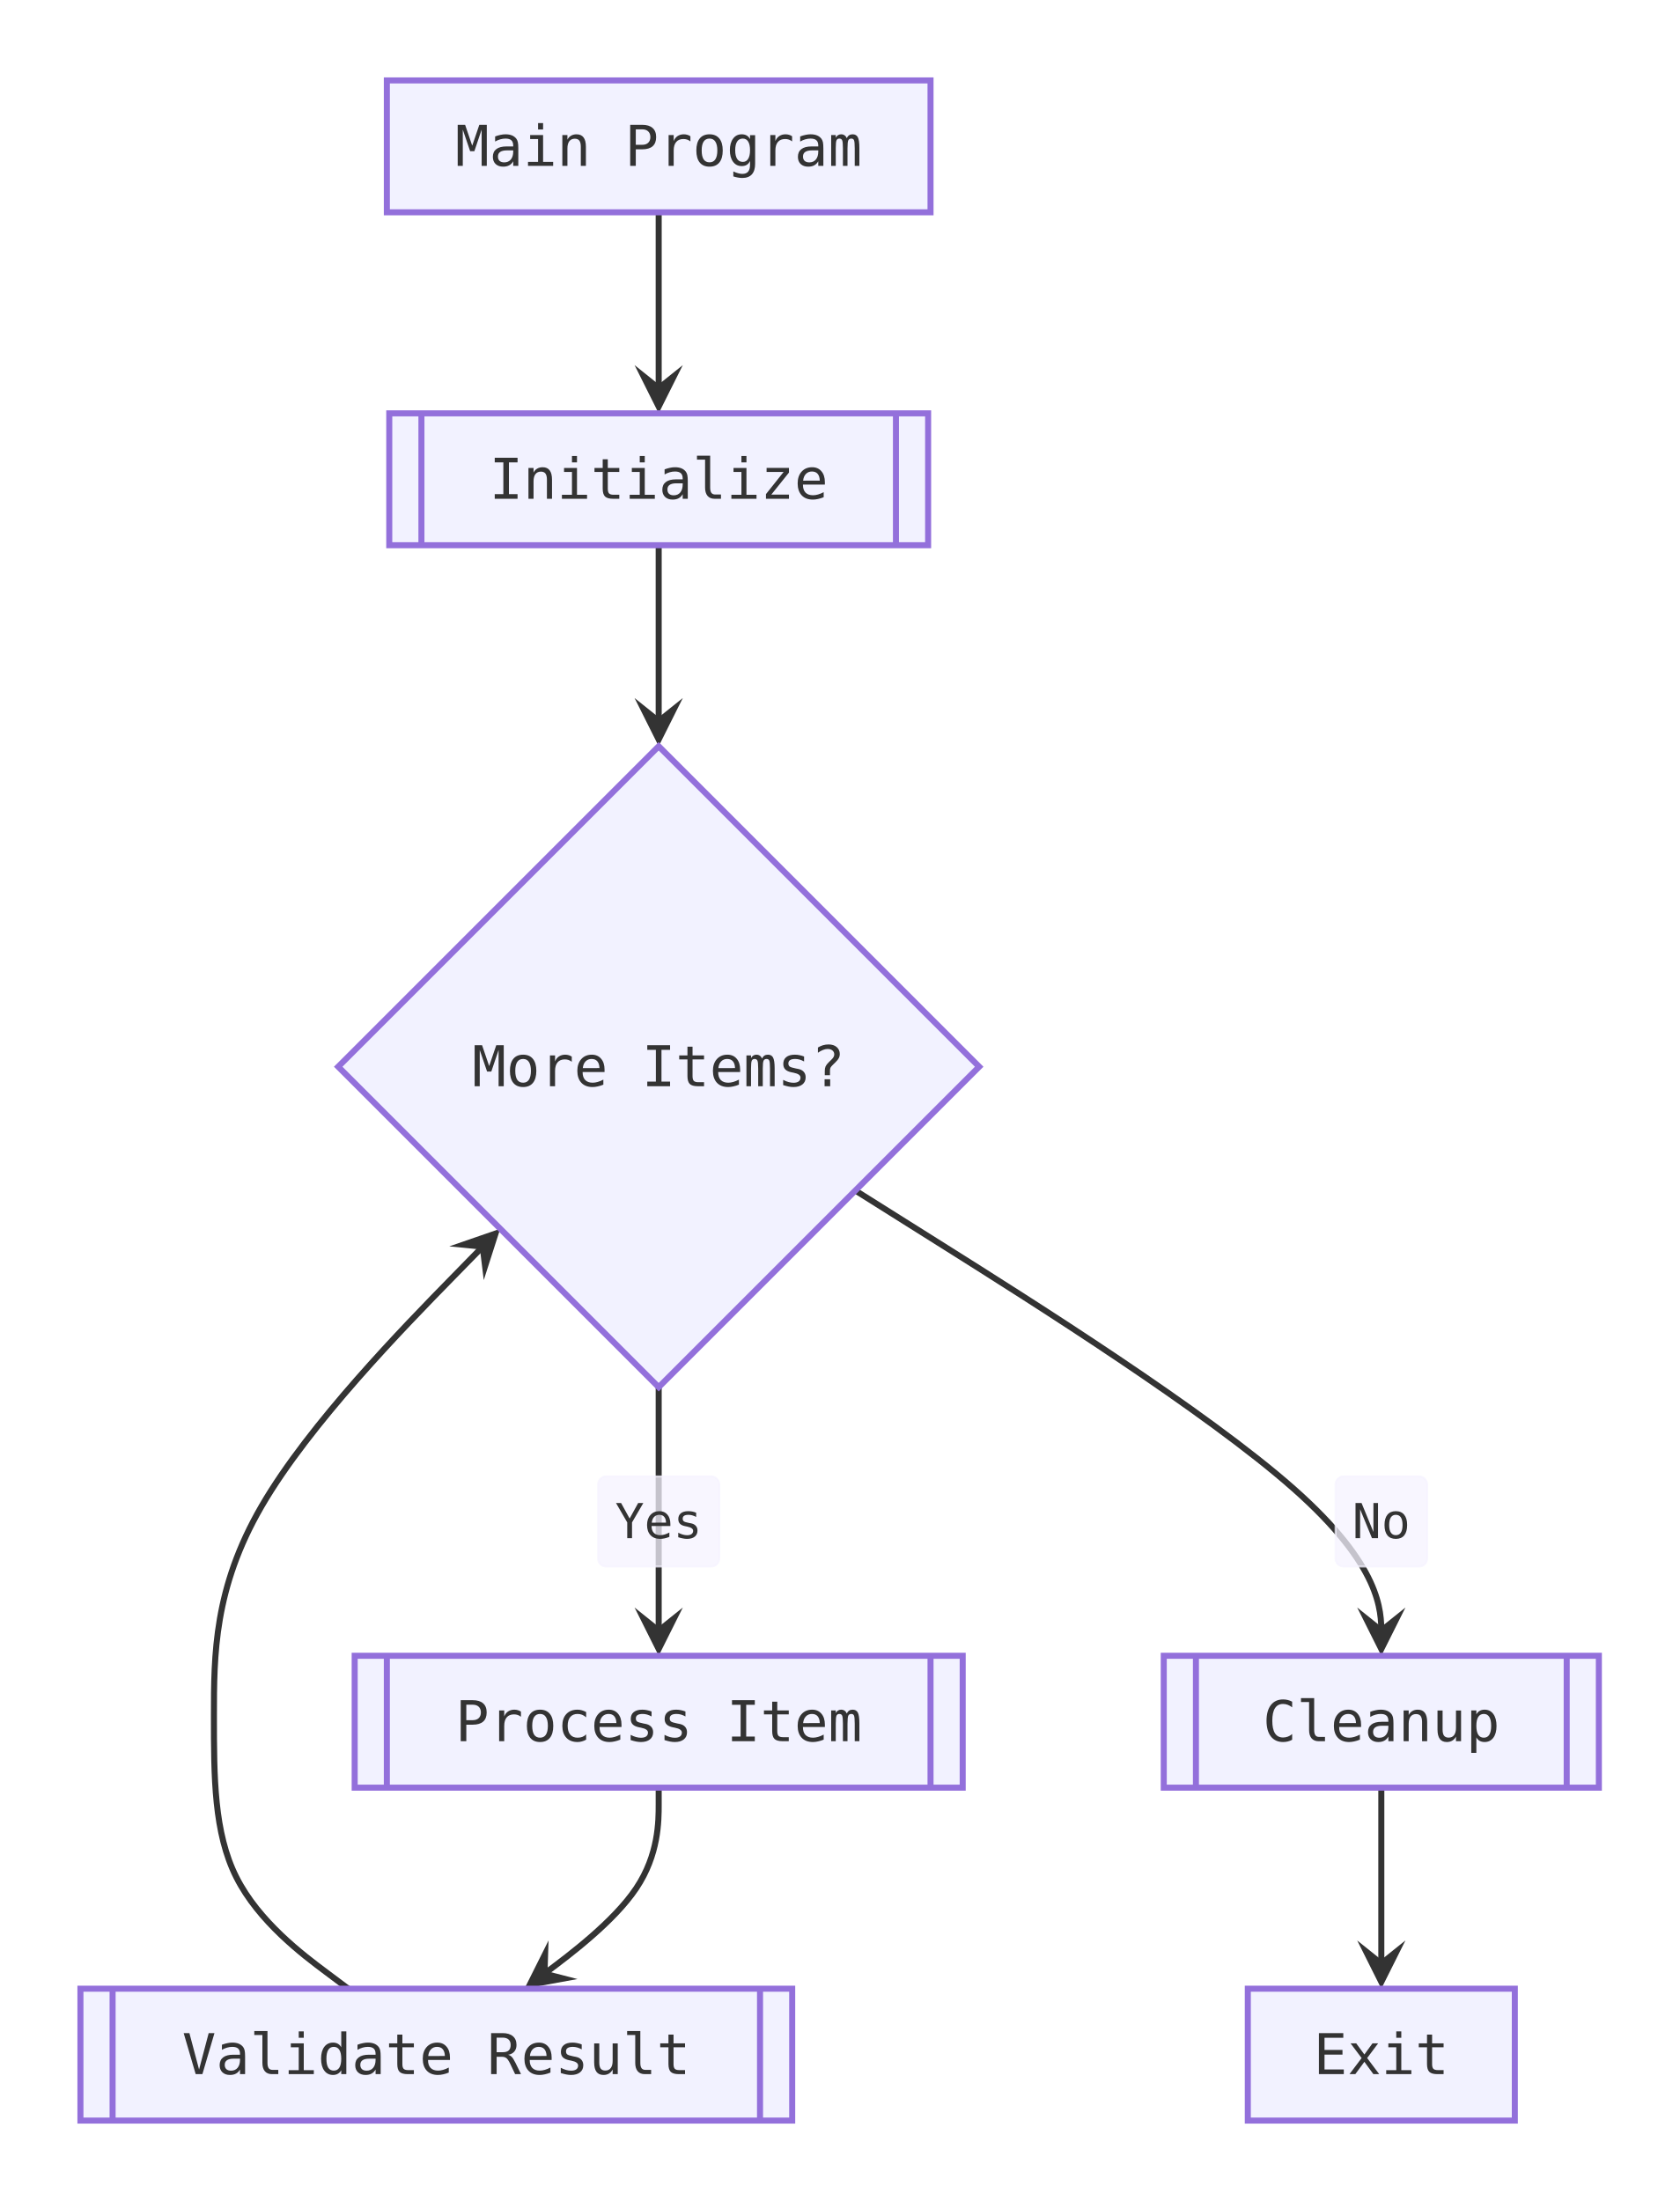
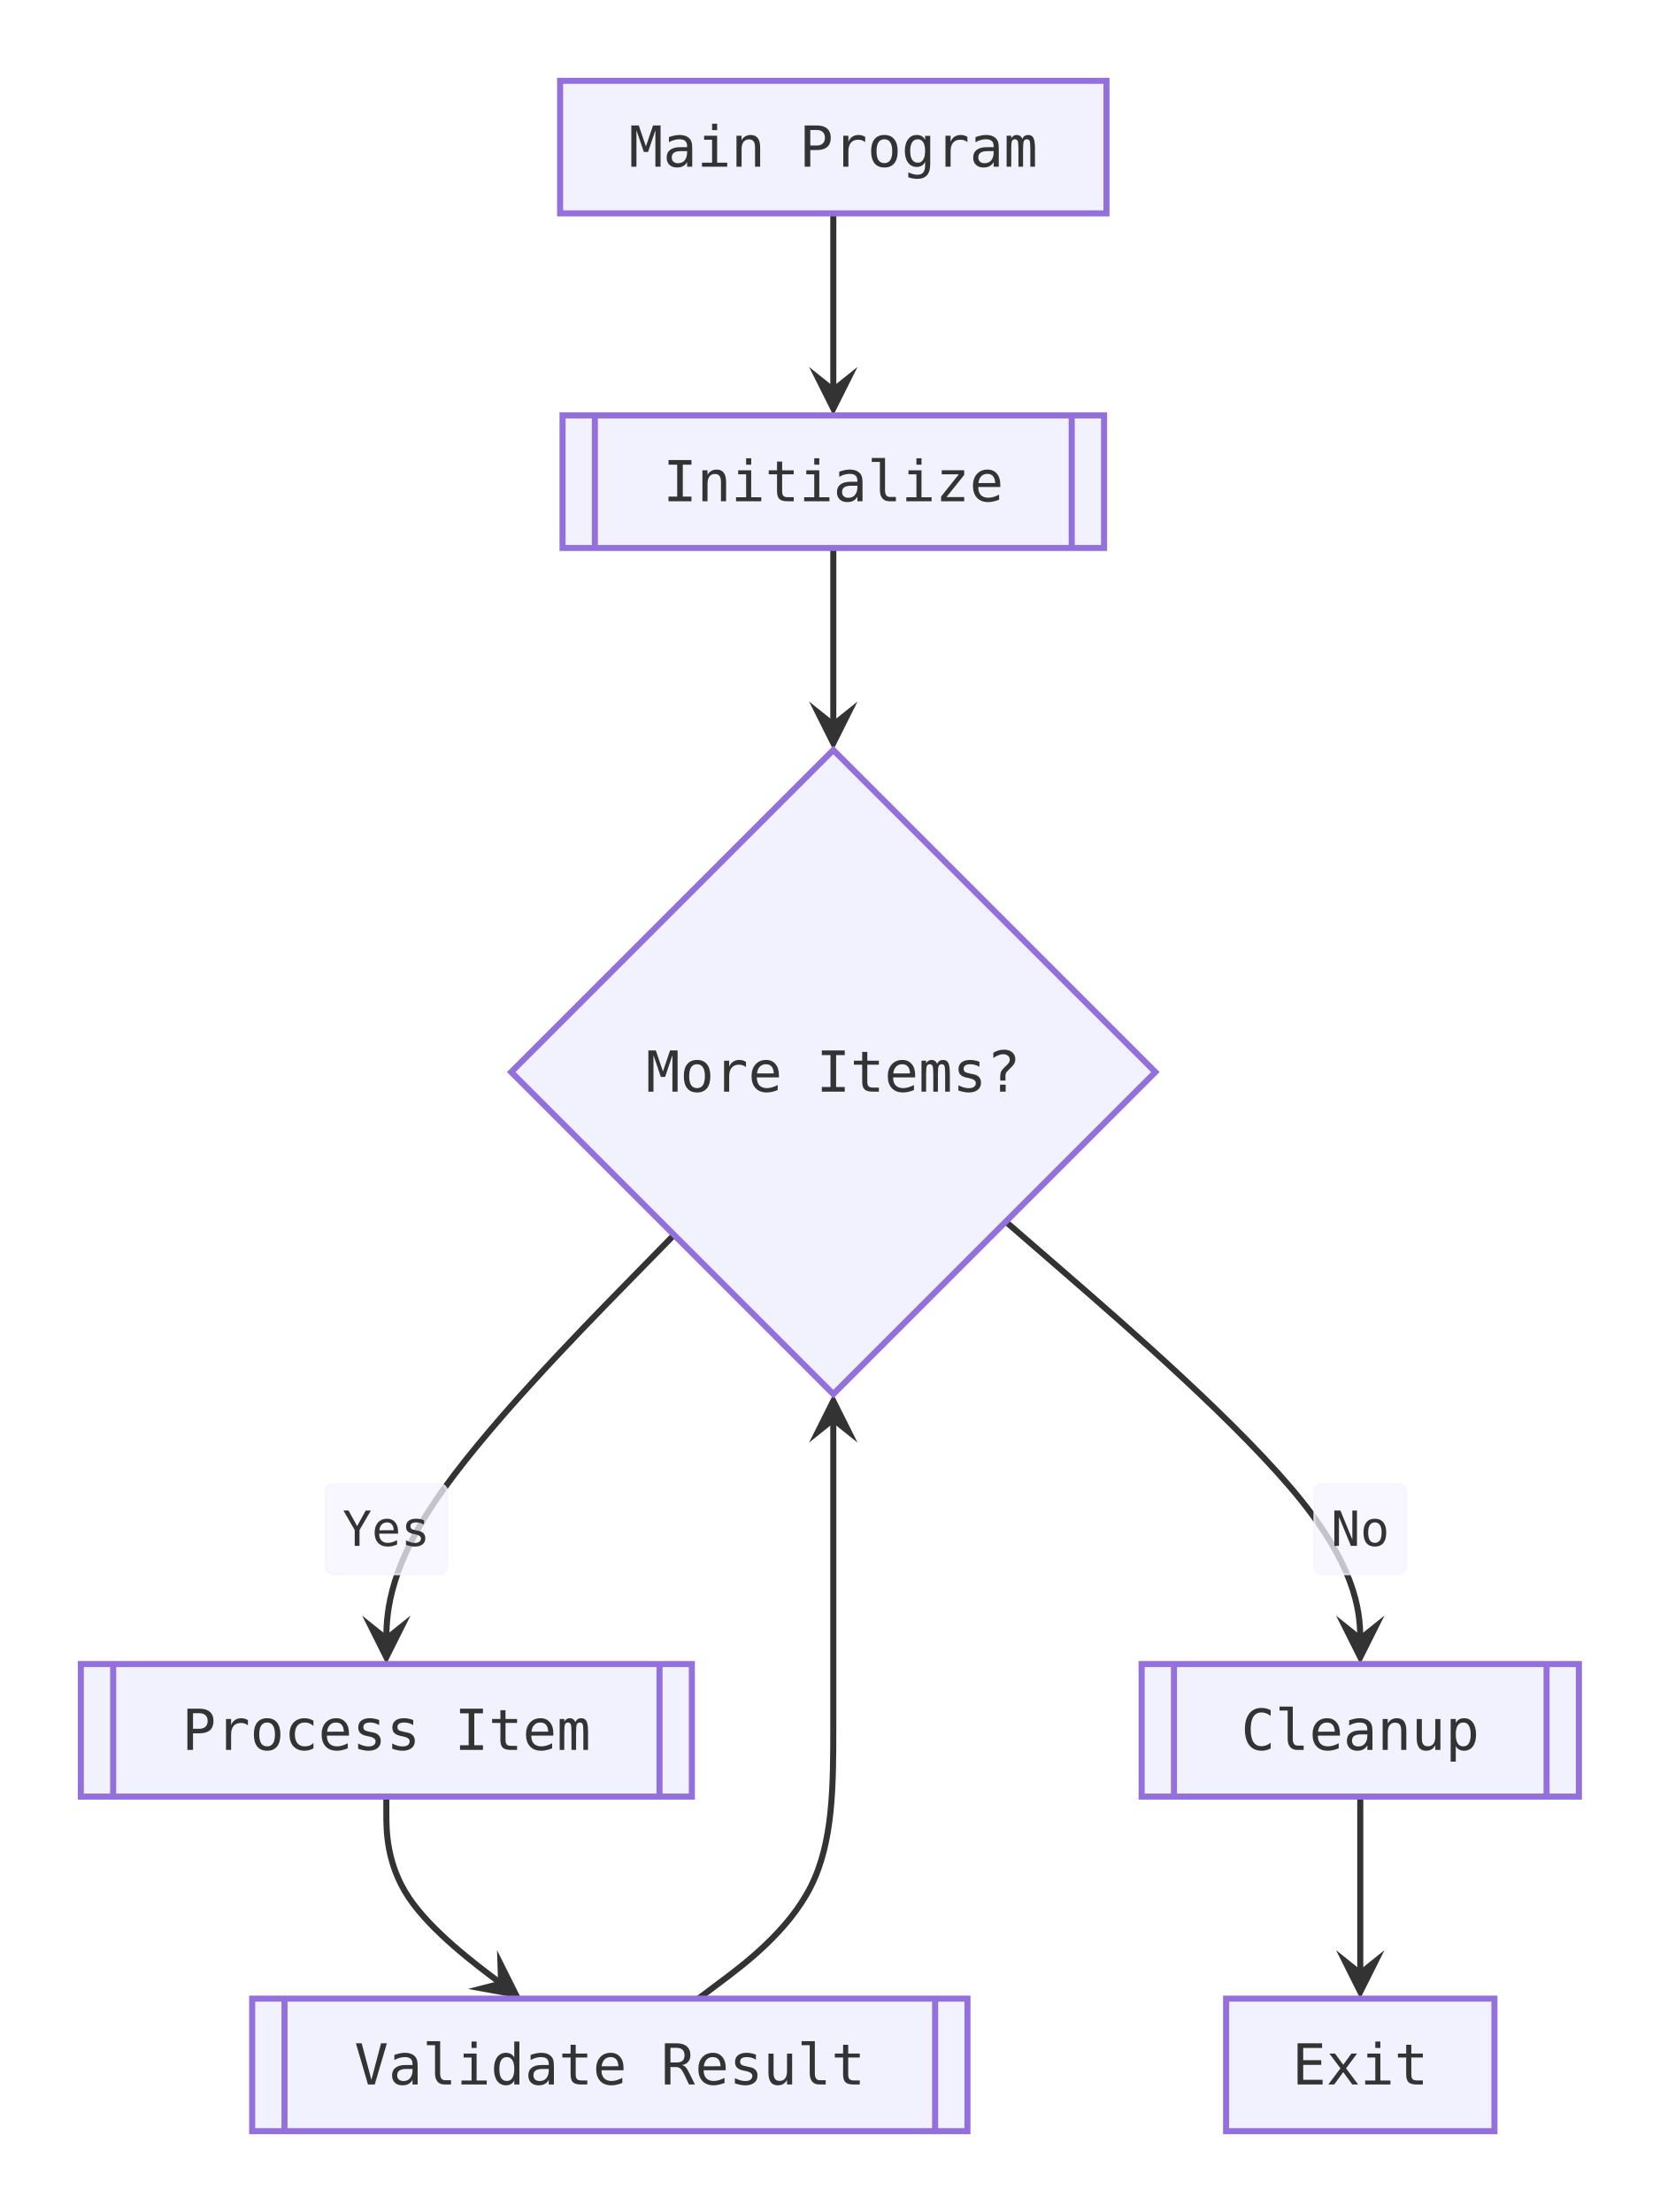
- <svg xmlns="http://www.w3.org/2000/svg" viewBox="0 0 417.6 547.4" width="417.6" height="547.4">
+ <svg xmlns="http://www.w3.org/2000/svg" viewBox="0 0 410.7 547.4" width="410.7" height="547.4">
  <defs>
    <marker id="arrow-point-333333" viewBox="0 0 10 10" refX="8" refY="5" markerWidth="8" markerHeight="8" orient="auto-start-reverse">
      <path d="M10 5 L0 10 L4 5 L0 0 Z" fill="#333333" />
    </marker>
  </defs>
  <g transform="translate(20, 20)">
-     <path d="M143.8 32.8 L143.8 36.97 C143.8 41.13 143.8 49.47 143.8 57.8 C143.8 66.13 143.8 74.47 143.8 78.63 L143.8 80.4" fill="none" stroke="#333333" stroke-width="1.5" marker-end="url(#arrow-point-333333)" />
-     <path d="M143.8 115.6 L143.8 119.77 C143.8 123.93 143.8 132.27 143.8 140.6 C143.8 148.93 143.8 157.27 143.8 161.43 L143.8 163.2" fill="none" stroke="#333333" stroke-width="1.5" marker-end="url(#arrow-point-333333)" />
-     <path d="M143.8 325 L143.8 330.57 C143.8 336.13 143.8 347.27 143.8 358.4 C143.8 369.53 143.8 380.67 143.8 386.23 L143.8 389.4" fill="none" stroke="#333333" stroke-width="1.5" marker-end="url(#arrow-point-333333)" />
-     <rect x="128.74" y="347.2" width="30.11" height="22.4" rx="2" ry="2" fill="#f5f3ffbf" stroke="#f5f3ffbf" stroke-width="0.5" />
-     <text x="143.8" y="358.4" text-anchor="middle" dominant-baseline="central" font-size="12px" font-family="'Intel One Mono', 'SF Mono', 'Cascadia Code', 'JetBrains Mono', 'Fira Code', 'Consolas', 'Menlo', monospace" fill="#333333">Yes</text>
-     <path d="M143.8 424.6 L143.8 428.77 C143.8 432.93 143.8 441.27 138.23 449.6 C132.67 457.93 121.54 466.27 115.97 470.43 L112.33 473.16" fill="none" stroke="#333333" stroke-width="1.5" marker-end="url(#arrow-point-333333)" />
-     <path d="M192.71 276.09 L214.51 289.8 C236.31 303.52 279.9 330.96 301.7 350.25 C323.5 369.53 323.5 380.67 323.5 386.23 L323.5 389.4" fill="none" stroke="#333333" stroke-width="1.5" marker-end="url(#arrow-point-333333)" />
-     <rect x="312.13" y="347.2" width="22.74" height="22.4" rx="2" ry="2" fill="#f5f3ffbf" stroke="#f5f3ffbf" stroke-width="0.5" />
-     <text x="323.5" y="358.4" text-anchor="middle" dominant-baseline="central" font-size="12px" font-family="'Intel One Mono', 'SF Mono', 'Cascadia Code', 'JetBrains Mono', 'Fira Code', 'Consolas', 'Menlo', monospace" fill="#333333">No</text>
-     <path d="M323.5 424.6 L323.5 428.77 C323.5 432.93 323.5 441.27 323.5 449.6 C323.5 457.93 323.5 466.27 323.5 470.43 L323.5 472.2" fill="none" stroke="#333333" stroke-width="1.5" marker-end="url(#arrow-point-333333)" />
-     <path d="M66.59 474.6 L61.03 470.43 C55.46 466.27 44.33 457.93 38.77 446.87 C33.2 435.8 33.2 422 33.2 406.8 C33.2 391.6 33.2 375 45.07 354.57 C56.93 334.13 80.66 309.86 92.53 297.73 L102.72 287.31" fill="none" stroke="#333333" stroke-width="1.5" marker-end="url(#arrow-point-333333)" />
-     <rect x="76.2" y="0" width="135.2" height="32.8" fill="#ececffb2" stroke="#9370db" stroke-width="1.5" />
-     <text x="143.8" y="16.4" text-anchor="middle" dominant-baseline="central" font-size="14px" font-family="'Intel One Mono', 'SF Mono', 'Cascadia Code', 'JetBrains Mono', 'Fira Code', 'Consolas', 'Menlo', monospace" fill="#333333">Main Program</text>
-     <rect x="76.8" y="82.8" width="134" height="32.8" fill="#ececffb2" stroke="#9370db" stroke-width="1.5" />
-     <path d="M84.8 82.8 L84.8 115.6" fill="none" stroke="#9370db" stroke-width="1.5" />
-     <path d="M202.8 82.8 L202.8 115.6" fill="none" stroke="#9370db" stroke-width="1.5" />
-     <text x="143.8" y="99.2" text-anchor="middle" dominant-baseline="central" font-size="14px" font-family="'Intel One Mono', 'SF Mono', 'Cascadia Code', 'JetBrains Mono', 'Fira Code', 'Consolas', 'Menlo', monospace" fill="#333333">Initialize</text>
-     <polygon points="143.8,165.6 223.5,245.3 143.8,325 64.1,245.3" fill="#ececffb2" stroke="#9370db" stroke-width="1.5" />
-     <text x="143.8" y="245.3" text-anchor="middle" dominant-baseline="central" font-size="14px" font-family="'Intel One Mono', 'SF Mono', 'Cascadia Code', 'JetBrains Mono', 'Fira Code', 'Consolas', 'Menlo', monospace" fill="#333333">More Items?</text>
-     <rect x="68.2" y="391.8" width="151.2" height="32.8" fill="#ececffb2" stroke="#9370db" stroke-width="1.5" />
-     <path d="M76.2 391.8 L76.2 424.6" fill="none" stroke="#9370db" stroke-width="1.5" />
-     <path d="M211.4 391.8 L211.4 424.6" fill="none" stroke="#9370db" stroke-width="1.5" />
-     <text x="143.8" y="408.2" text-anchor="middle" dominant-baseline="central" font-size="14px" font-family="'Intel One Mono', 'SF Mono', 'Cascadia Code', 'JetBrains Mono', 'Fira Code', 'Consolas', 'Menlo', monospace" fill="#333333">Process Item</text>
-     <rect x="0" y="474.6" width="177" height="32.8" fill="#ececffb2" stroke="#9370db" stroke-width="1.5" />
-     <path d="M8 474.6 L8 507.4" fill="none" stroke="#9370db" stroke-width="1.5" />
-     <path d="M169 474.6 L169 507.4" fill="none" stroke="#9370db" stroke-width="1.5" />
-     <text x="88.5" y="491" text-anchor="middle" dominant-baseline="central" font-size="14px" font-family="'Intel One Mono', 'SF Mono', 'Cascadia Code', 'JetBrains Mono', 'Fira Code', 'Consolas', 'Menlo', monospace" fill="#333333">Validate Result</text>
-     <rect x="269.4" y="391.8" width="108.2" height="32.8" fill="#ececffb2" stroke="#9370db" stroke-width="1.5" />
-     <path d="M277.4 391.8 L277.4 424.6" fill="none" stroke="#9370db" stroke-width="1.5" />
-     <path d="M369.6 391.8 L369.6 424.6" fill="none" stroke="#9370db" stroke-width="1.5" />
-     <text x="323.5" y="408.2" text-anchor="middle" dominant-baseline="central" font-size="14px" font-family="'Intel One Mono', 'SF Mono', 'Cascadia Code', 'JetBrains Mono', 'Fira Code', 'Consolas', 'Menlo', monospace" fill="#333333">Cleanup</text>
-     <rect x="290.3" y="474.6" width="66.4" height="32.8" fill="#ececffb2" stroke="#9370db" stroke-width="1.5" />
-     <text x="323.5" y="491" text-anchor="middle" dominant-baseline="central" font-size="14px" font-family="'Intel One Mono', 'SF Mono', 'Cascadia Code', 'JetBrains Mono', 'Fira Code', 'Consolas', 'Menlo', monospace" fill="#333333">Exit</text>
+     <path d="M186.2 32.8 L186.2 36.97 C186.2 41.13 186.2 49.47 186.2 57.8 C186.2 66.13 186.2 74.47 186.2 78.63 L186.2 80.4" fill="none" stroke="#333333" stroke-width="1.5" marker-end="url(#arrow-point-333333)" />
+     <path d="M186.2 115.6 L186.2 119.77 C186.2 123.93 186.2 132.27 186.2 140.6 C186.2 148.93 186.2 157.27 186.2 161.43 L186.2 163.2" fill="none" stroke="#333333" stroke-width="1.5" marker-end="url(#arrow-point-333333)" />
+     <path d="M146.8 285.6 L134.93 297.73 C123.06 309.86 99.33 334.13 87.47 351.83 C75.6 369.53 75.6 380.67 75.6 386.23 L75.6 389.4" fill="none" stroke="#333333" stroke-width="1.5" marker-end="url(#arrow-point-333333)" />
+     <rect x="60.54" y="347.2" width="30.11" height="22.4" rx="2" ry="2" fill="#f5f3ffbf" stroke="#f5f3ffbf" stroke-width="0.5" />
+     <text x="75.6" y="358.4" text-anchor="middle" dominant-baseline="central" font-size="12px" font-family="'Intel One Mono', 'SF Mono', 'Cascadia Code', 'JetBrains Mono', 'Fira Code', 'Consolas', 'Menlo', monospace" fill="#333333">Yes</text>
+     <path d="M75.6 424.6 L75.6 428.77 C75.6 432.93 75.6 441.27 81.17 449.6 C86.73 457.93 97.86 466.27 103.43 470.43 L107.07 473.16" fill="none" stroke="#333333" stroke-width="1.5" marker-end="url(#arrow-point-333333)" />
+     <path d="M228.88 282.32 L243.5 295 C258.12 307.68 287.36 333.04 301.98 351.29 C316.6 369.53 316.6 380.67 316.6 386.23 L316.6 389.4" fill="none" stroke="#333333" stroke-width="1.5" marker-end="url(#arrow-point-333333)" />
+     <rect x="305.23" y="347.2" width="22.74" height="22.4" rx="2" ry="2" fill="#f5f3ffbf" stroke="#f5f3ffbf" stroke-width="0.5" />
+     <text x="316.6" y="358.4" text-anchor="middle" dominant-baseline="central" font-size="12px" font-family="'Intel One Mono', 'SF Mono', 'Cascadia Code', 'JetBrains Mono', 'Fira Code', 'Consolas', 'Menlo', monospace" fill="#333333">No</text>
+     <path d="M316.6 424.6 L316.6 428.77 C316.6 432.93 316.6 441.27 316.6 449.6 C316.6 457.93 316.6 466.27 316.6 470.43 L316.6 472.2" fill="none" stroke="#333333" stroke-width="1.5" marker-end="url(#arrow-point-333333)" />
+     <path d="M152.81 474.6 L158.37 470.43 C163.94 466.27 175.07 457.93 180.63 446.87 C186.2 435.8 186.2 422 186.2 406.8 C186.2 391.6 186.2 375 186.2 361.13 C186.2 347.27 186.2 336.13 186.2 330.57 L186.2 327.4" fill="none" stroke="#333333" stroke-width="1.5" marker-end="url(#arrow-point-333333)" />
+     <rect x="118.6" y="0" width="135.2" height="32.8" fill="#ececffb2" stroke="#9370db" stroke-width="1.5" />
+     <text x="186.2" y="16.4" text-anchor="middle" dominant-baseline="central" font-size="14px" font-family="'Intel One Mono', 'SF Mono', 'Cascadia Code', 'JetBrains Mono', 'Fira Code', 'Consolas', 'Menlo', monospace" fill="#333333">Main Program</text>
+     <rect x="119.2" y="82.8" width="134" height="32.8" fill="#ececffb2" stroke="#9370db" stroke-width="1.5" />
+     <path d="M127.2 82.8 L127.2 115.6" fill="none" stroke="#9370db" stroke-width="1.5" />
+     <path d="M245.2 82.8 L245.2 115.6" fill="none" stroke="#9370db" stroke-width="1.5" />
+     <text x="186.2" y="99.2" text-anchor="middle" dominant-baseline="central" font-size="14px" font-family="'Intel One Mono', 'SF Mono', 'Cascadia Code', 'JetBrains Mono', 'Fira Code', 'Consolas', 'Menlo', monospace" fill="#333333">Initialize</text>
+     <polygon points="186.2,165.6 265.9,245.3 186.2,325 106.5,245.3" fill="#ececffb2" stroke="#9370db" stroke-width="1.5" />
+     <text x="186.2" y="245.3" text-anchor="middle" dominant-baseline="central" font-size="14px" font-family="'Intel One Mono', 'SF Mono', 'Cascadia Code', 'JetBrains Mono', 'Fira Code', 'Consolas', 'Menlo', monospace" fill="#333333">More Items?</text>
+     <rect x="0" y="391.8" width="151.2" height="32.8" fill="#ececffb2" stroke="#9370db" stroke-width="1.5" />
+     <path d="M8 391.8 L8 424.6" fill="none" stroke="#9370db" stroke-width="1.5" />
+     <path d="M143.2 391.8 L143.2 424.6" fill="none" stroke="#9370db" stroke-width="1.5" />
+     <text x="75.6" y="408.2" text-anchor="middle" dominant-baseline="central" font-size="14px" font-family="'Intel One Mono', 'SF Mono', 'Cascadia Code', 'JetBrains Mono', 'Fira Code', 'Consolas', 'Menlo', monospace" fill="#333333">Process Item</text>
+     <rect x="42.4" y="474.6" width="177" height="32.8" fill="#ececffb2" stroke="#9370db" stroke-width="1.5" />
+     <path d="M50.4 474.6 L50.4 507.4" fill="none" stroke="#9370db" stroke-width="1.5" />
+     <path d="M211.4 474.6 L211.4 507.4" fill="none" stroke="#9370db" stroke-width="1.5" />
+     <text x="130.9" y="491" text-anchor="middle" dominant-baseline="central" font-size="14px" font-family="'Intel One Mono', 'SF Mono', 'Cascadia Code', 'JetBrains Mono', 'Fira Code', 'Consolas', 'Menlo', monospace" fill="#333333">Validate Result</text>
+     <rect x="262.5" y="391.8" width="108.2" height="32.8" fill="#ececffb2" stroke="#9370db" stroke-width="1.5" />
+     <path d="M270.5 391.8 L270.5 424.6" fill="none" stroke="#9370db" stroke-width="1.5" />
+     <path d="M362.7 391.8 L362.7 424.6" fill="none" stroke="#9370db" stroke-width="1.5" />
+     <text x="316.6" y="408.2" text-anchor="middle" dominant-baseline="central" font-size="14px" font-family="'Intel One Mono', 'SF Mono', 'Cascadia Code', 'JetBrains Mono', 'Fira Code', 'Consolas', 'Menlo', monospace" fill="#333333">Cleanup</text>
+     <rect x="283.4" y="474.6" width="66.4" height="32.8" fill="#ececffb2" stroke="#9370db" stroke-width="1.5" />
+     <text x="316.6" y="491" text-anchor="middle" dominant-baseline="central" font-size="14px" font-family="'Intel One Mono', 'SF Mono', 'Cascadia Code', 'JetBrains Mono', 'Fira Code', 'Consolas', 'Menlo', monospace" fill="#333333">Exit</text>
  </g>
</svg>
